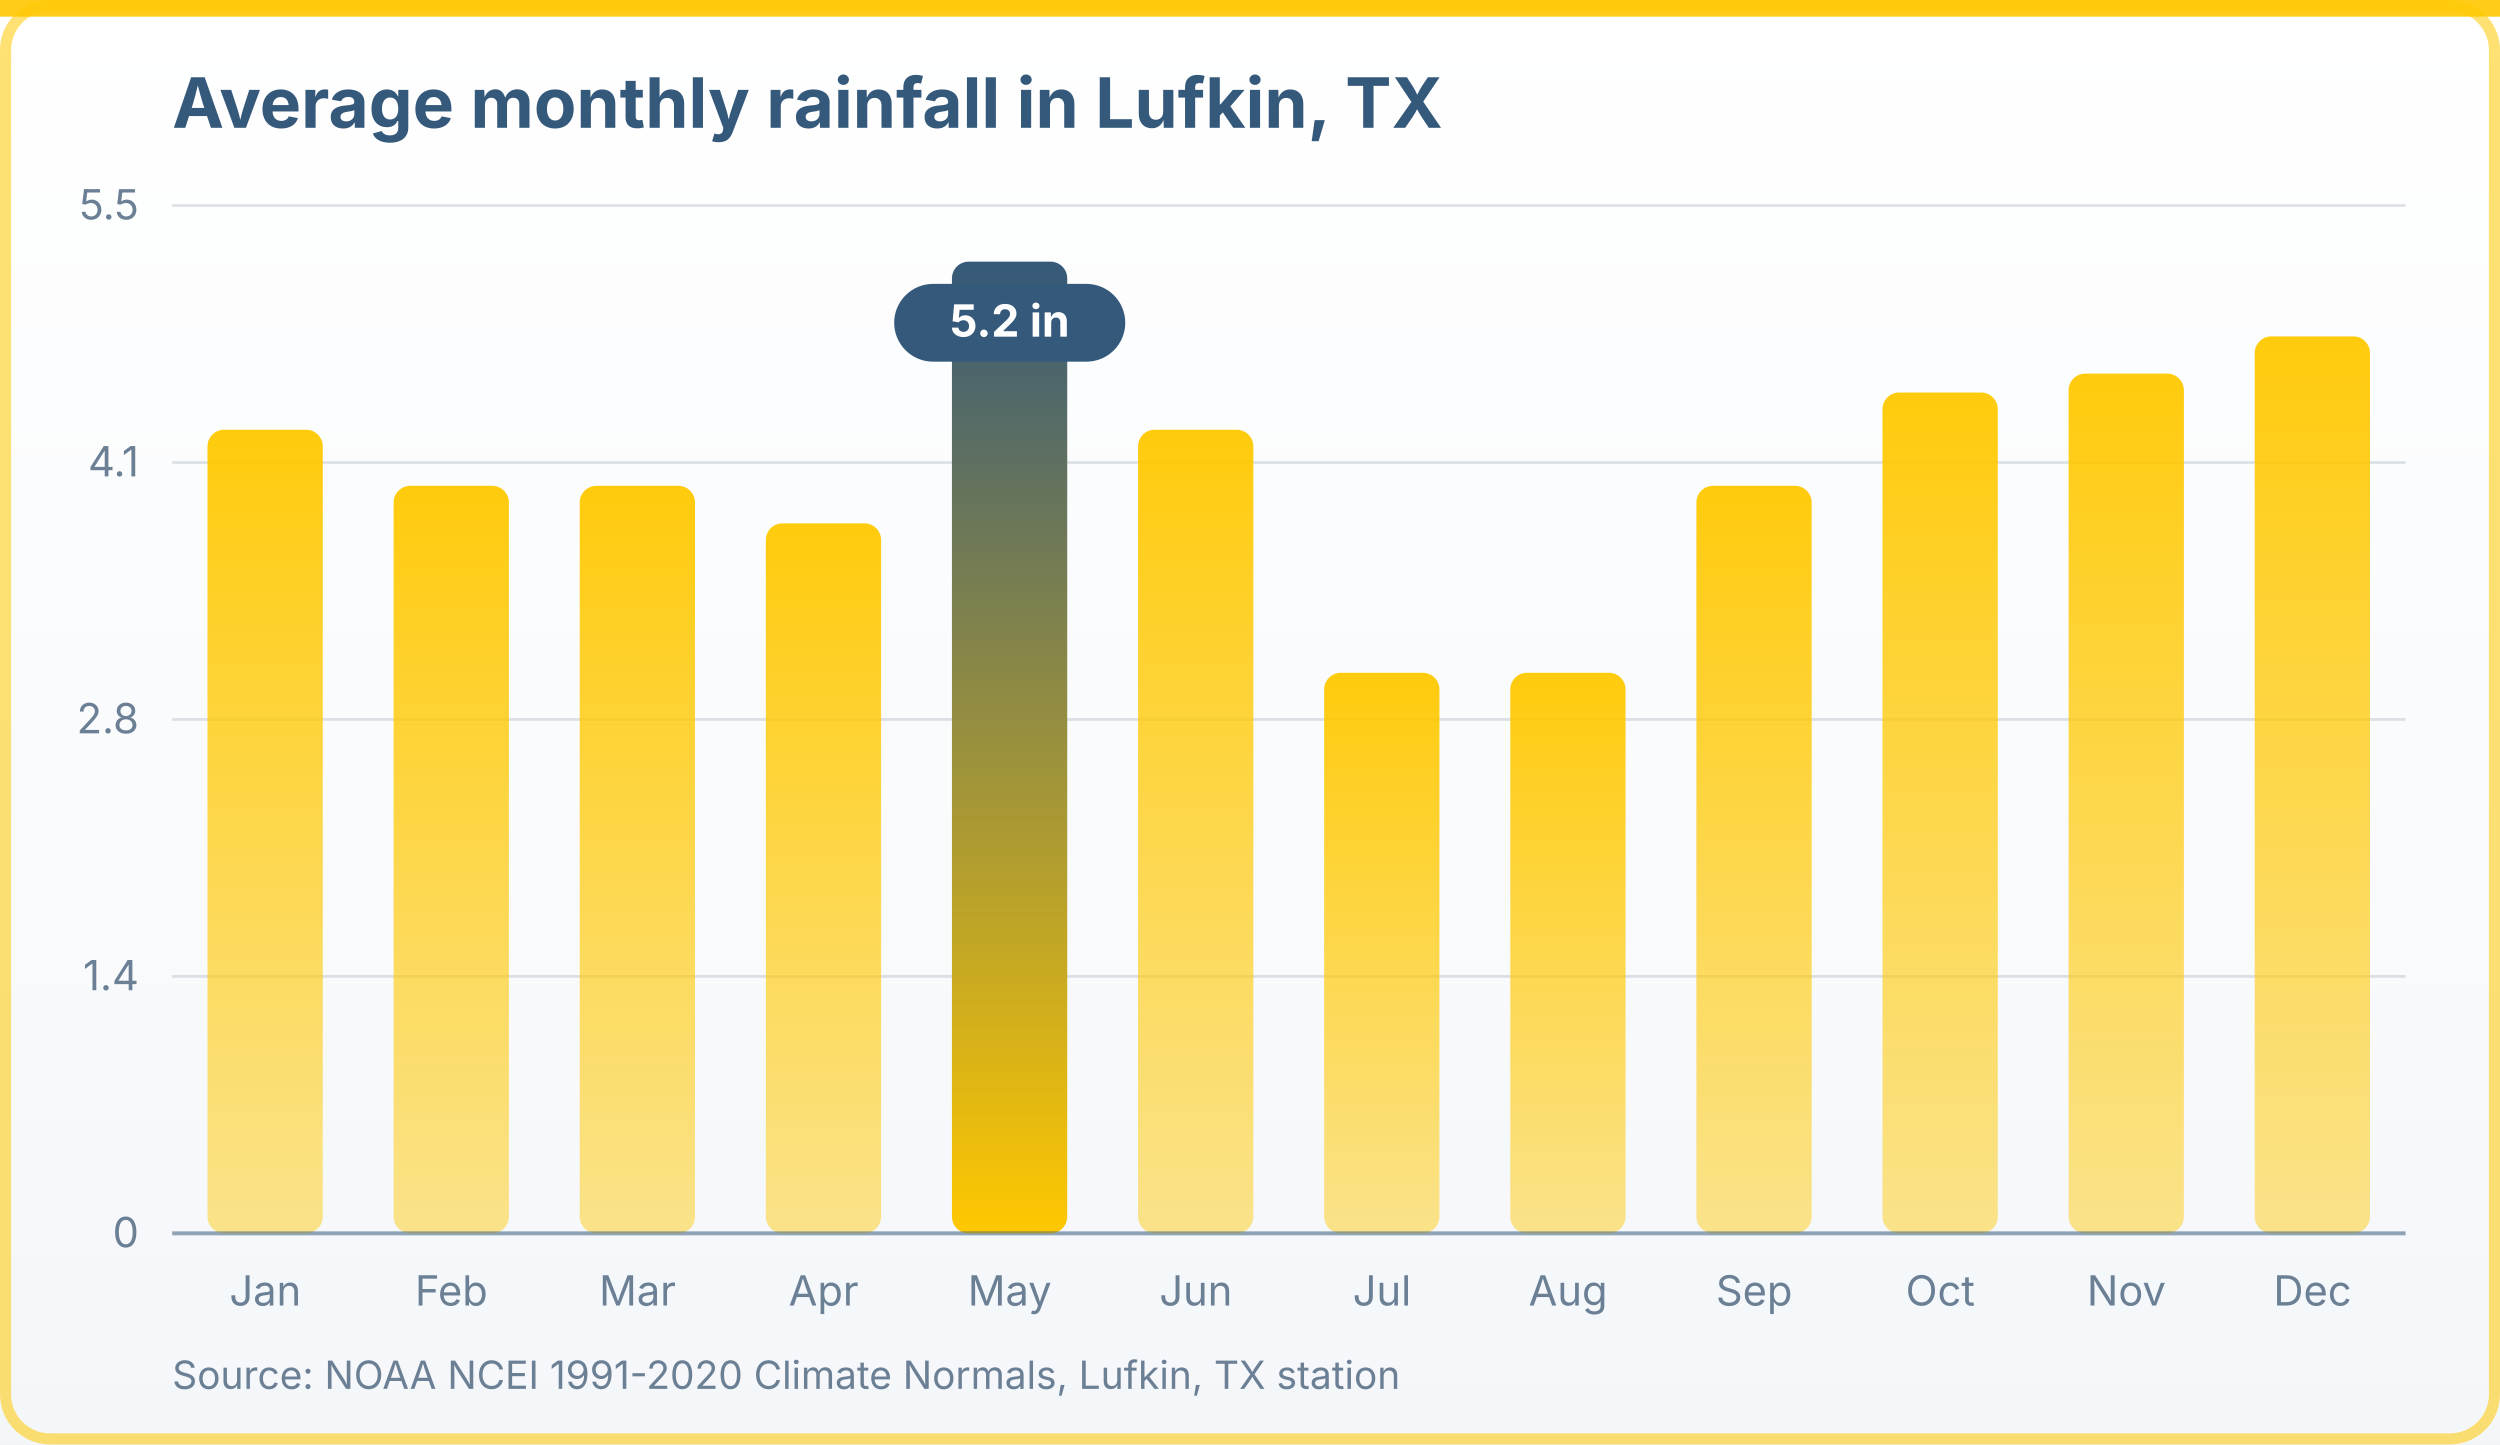
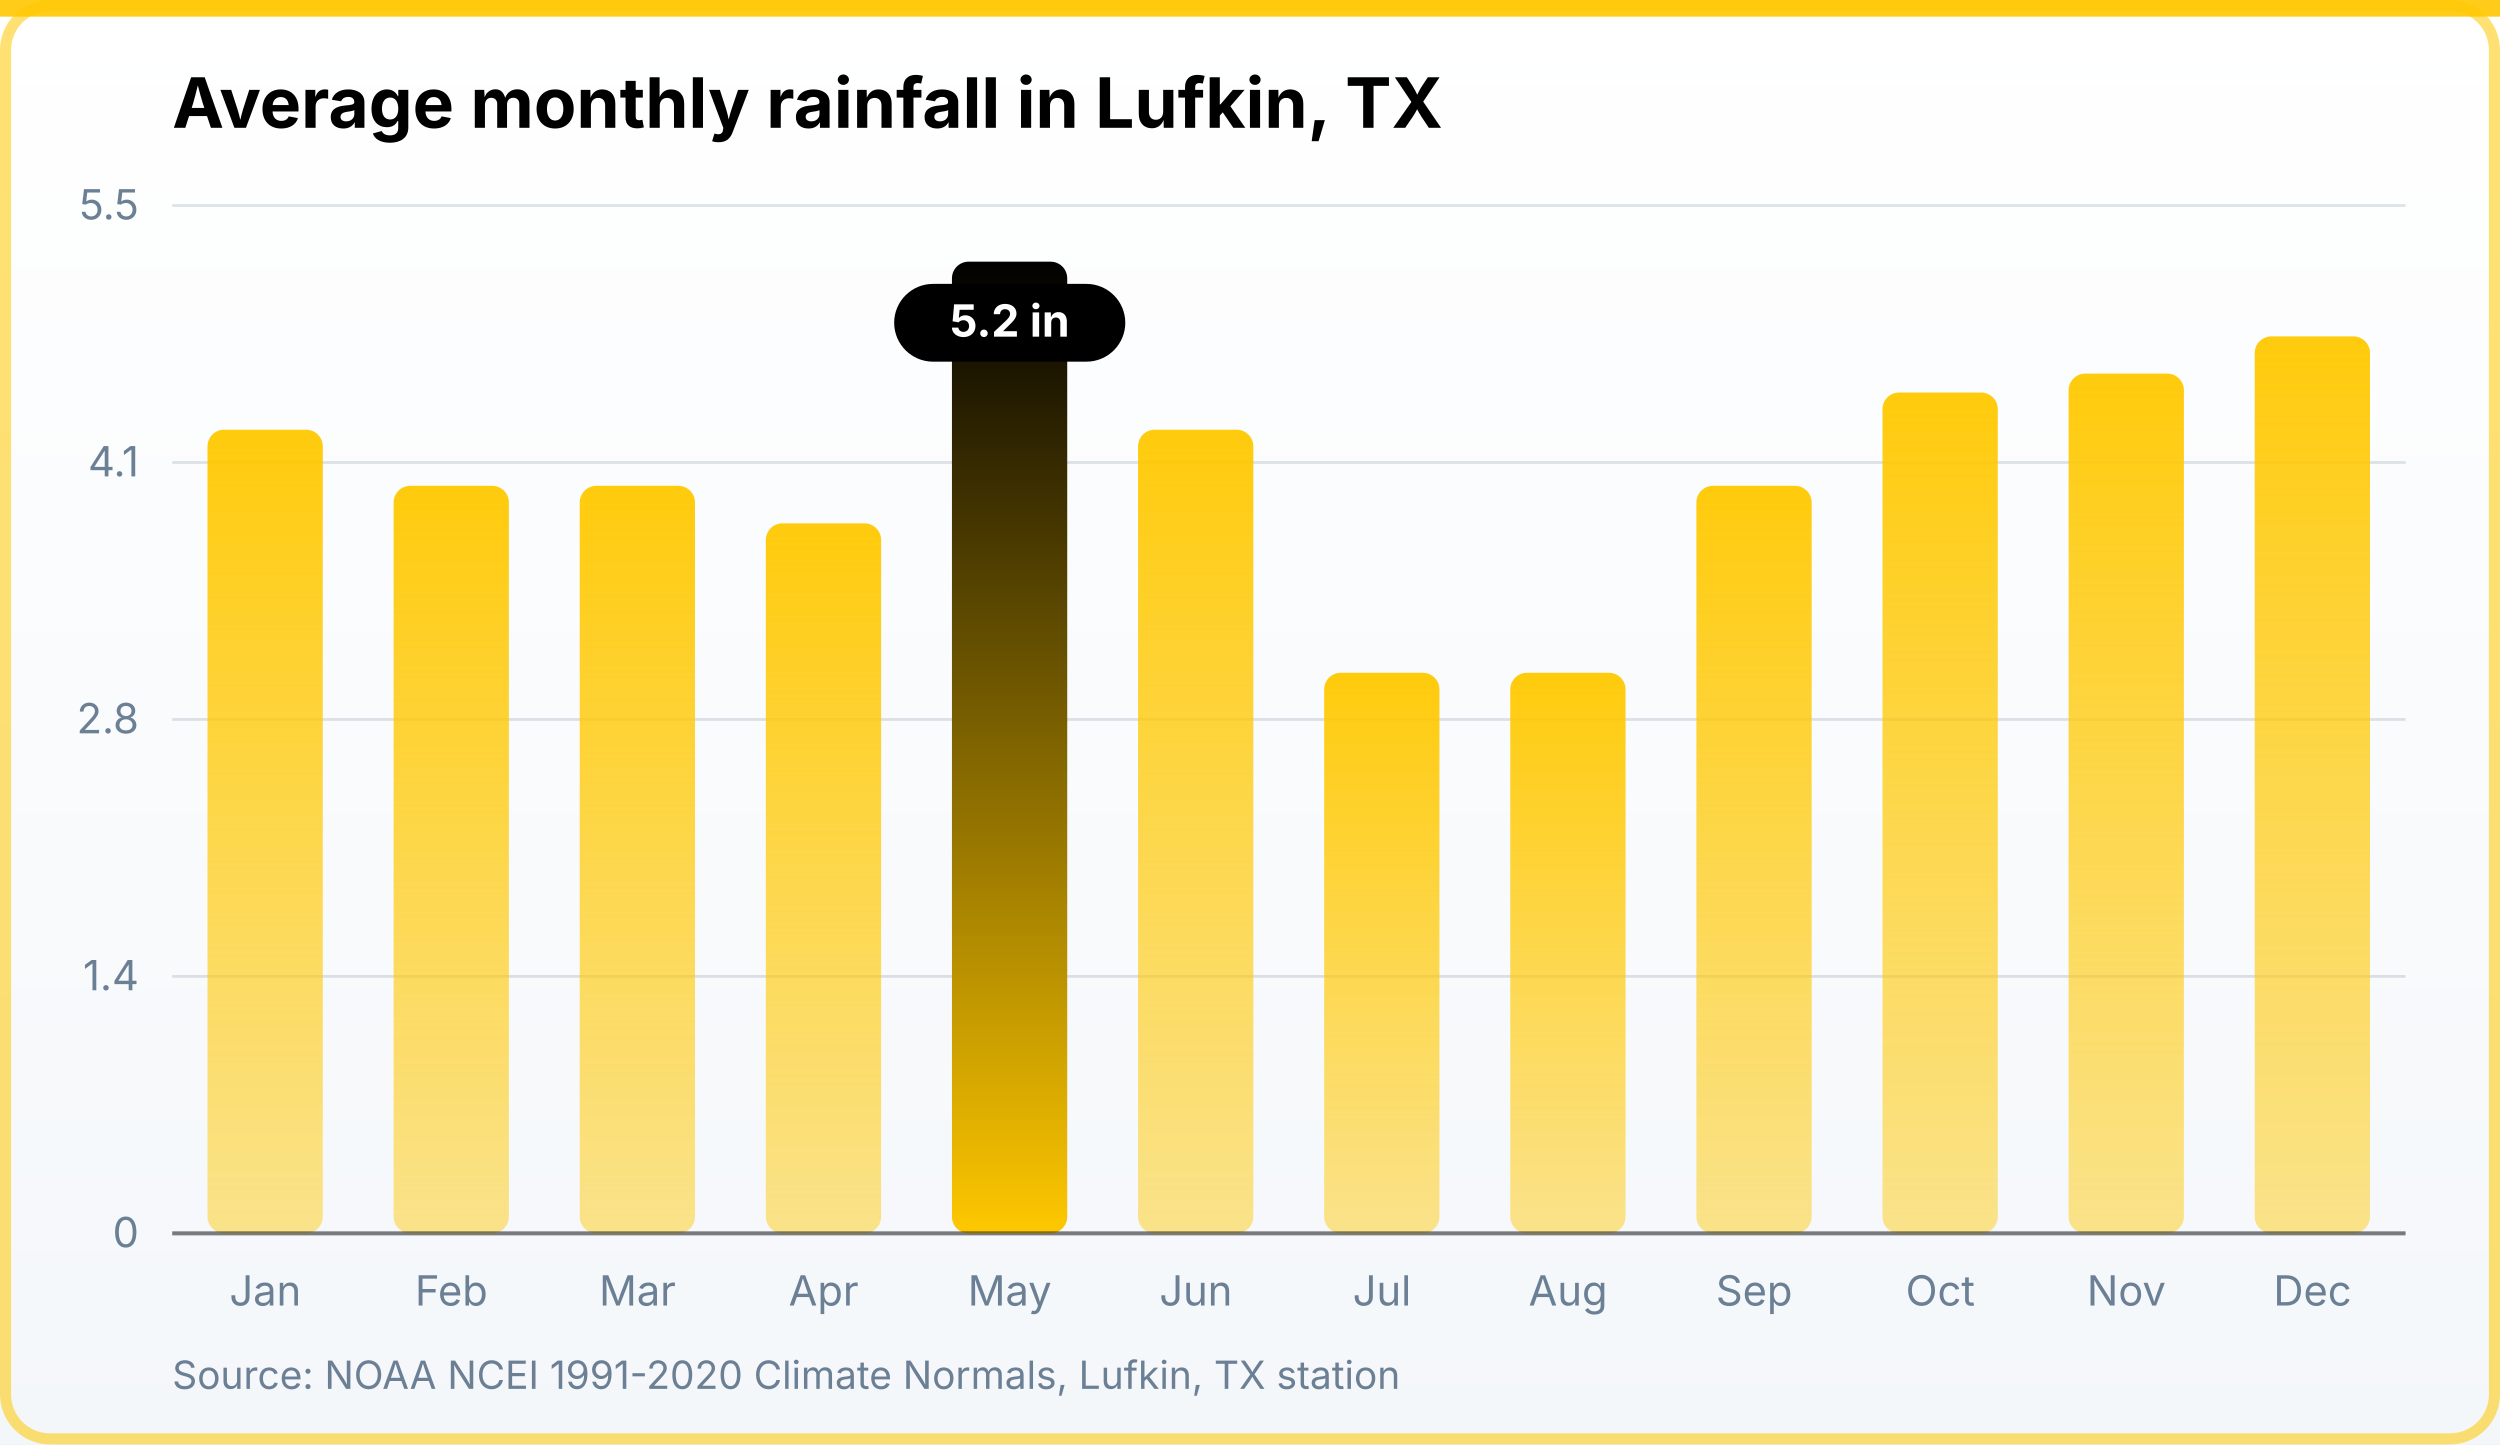
<svg xmlns="http://www.w3.org/2000/svg" viewBox="0 0 900 520" width="900" height="520" role="img">
  <defs>
    <linearGradient id="cbg" x1="0" y1="0" x2="0" y2="1">
      <stop offset="0" stop-color="#ffffff" />
      <stop offset="1" stop-color="#f4f7fa" />
    </linearGradient>
    <linearGradient id="barg" x1="0" y1="0" x2="0" y2="1">
      <stop offset="0" stop-color="#FFC800" stop-opacity=".95" />
      <stop offset="1" stop-color="#FFC800" stop-opacity=".45" />
    </linearGradient>
    <linearGradient id="barp" x1="0" y1="0" x2="0" y2="1">
-       <stop offset="0" stop-color="#35597A" />
+       <stop offset="0" stop-color="#000000" />
      <stop offset="1" stop-color="#FFC800" />
    </linearGradient>
  </defs>
  <rect width="900" height="520" fill="url(#cbg)" />
  <rect x="0" y="0" width="900" height="6" fill="#FFC800" fill-opacity=".9" />
-   <text x="62" y="46" font-family="system-ui,-apple-system,Segoe UI,sans-serif" font-size="25" font-weight="700" fill="#35597A">Average monthly rainfall in Lufkin, TX</text>
+   <text x="62" y="46" font-family="system-ui,-apple-system,Segoe UI,sans-serif" font-size="25" font-weight="700" fill="#000000">Average monthly rainfall in Lufkin, TX</text>
  <line x1="62" y1="444" x2="866" y2="444" stroke="#6b7f95" stroke-opacity=".22" stroke-width="1" />
  <text x="50" y="449" text-anchor="end" font-family="system-ui,-apple-system,Segoe UI,sans-serif" font-size="15" fill="#6b7f95">0</text>
  <line x1="62" y1="351.5" x2="866" y2="351.5" stroke="#6b7f95" stroke-opacity=".22" stroke-width="1" />
  <text x="50" y="356.5" text-anchor="end" font-family="system-ui,-apple-system,Segoe UI,sans-serif" font-size="15" fill="#6b7f95">1.4</text>
  <line x1="62" y1="259" x2="866" y2="259" stroke="#6b7f95" stroke-opacity=".22" stroke-width="1" />
  <text x="50" y="264" text-anchor="end" font-family="system-ui,-apple-system,Segoe UI,sans-serif" font-size="15" fill="#6b7f95">2.8</text>
  <line x1="62" y1="166.5" x2="866" y2="166.5" stroke="#6b7f95" stroke-opacity=".22" stroke-width="1" />
  <text x="50" y="171.5" text-anchor="end" font-family="system-ui,-apple-system,Segoe UI,sans-serif" font-size="15" fill="#6b7f95">4.1</text>
  <line x1="62" y1="74" x2="866" y2="74" stroke="#6b7f95" stroke-opacity=".22" stroke-width="1" />
  <text x="50" y="79" text-anchor="end" font-family="system-ui,-apple-system,Segoe UI,sans-serif" font-size="15" fill="#6b7f95">5.5</text>
  <rect x="74.7" y="154.7" width="41.5" height="289.3" rx="6" fill="url(#barg)" />
  <text x="95.5" y="470" text-anchor="middle" font-family="system-ui,-apple-system,Segoe UI,sans-serif" font-size="15" fill="#6b7f95">Jan</text>
  <rect x="141.7" y="174.9" width="41.5" height="269.1" rx="6" fill="url(#barg)" />
  <text x="162.5" y="470" text-anchor="middle" font-family="system-ui,-apple-system,Segoe UI,sans-serif" font-size="15" fill="#6b7f95">Feb</text>
  <rect x="208.7" y="174.9" width="41.5" height="269.1" rx="6" fill="url(#barg)" />
  <text x="229.5" y="470" text-anchor="middle" font-family="system-ui,-apple-system,Segoe UI,sans-serif" font-size="15" fill="#6b7f95">Mar</text>
  <rect x="275.7" y="188.4" width="41.5" height="255.6" rx="6" fill="url(#barg)" />
  <text x="296.5" y="470" text-anchor="middle" font-family="system-ui,-apple-system,Segoe UI,sans-serif" font-size="15" fill="#6b7f95">Apr</text>
  <rect x="342.7" y="94.2" width="41.5" height="349.8" rx="6" fill="url(#barp)" />
  <text x="363.5" y="470" text-anchor="middle" font-family="system-ui,-apple-system,Segoe UI,sans-serif" font-size="15" fill="#6b7f95">May</text>
  <rect x="409.7" y="154.7" width="41.5" height="289.3" rx="6" fill="url(#barg)" />
  <text x="430.5" y="470" text-anchor="middle" font-family="system-ui,-apple-system,Segoe UI,sans-serif" font-size="15" fill="#6b7f95">Jun</text>
  <rect x="476.7" y="242.2" width="41.5" height="201.8" rx="6" fill="url(#barg)" />
  <text x="497.5" y="470" text-anchor="middle" font-family="system-ui,-apple-system,Segoe UI,sans-serif" font-size="15" fill="#6b7f95">Jul</text>
  <rect x="543.7" y="242.2" width="41.5" height="201.8" rx="6" fill="url(#barg)" />
  <text x="564.5" y="470" text-anchor="middle" font-family="system-ui,-apple-system,Segoe UI,sans-serif" font-size="15" fill="#6b7f95">Aug</text>
  <rect x="610.7" y="174.9" width="41.5" height="269.1" rx="6" fill="url(#barg)" />
  <text x="631.5" y="470" text-anchor="middle" font-family="system-ui,-apple-system,Segoe UI,sans-serif" font-size="15" fill="#6b7f95">Sep</text>
  <rect x="677.7" y="141.3" width="41.5" height="302.7" rx="6" fill="url(#barg)" />
  <text x="698.5" y="470" text-anchor="middle" font-family="system-ui,-apple-system,Segoe UI,sans-serif" font-size="15" fill="#6b7f95">Oct</text>
  <rect x="744.7" y="134.5" width="41.5" height="309.5" rx="6" fill="url(#barg)" />
  <text x="765.5" y="470" text-anchor="middle" font-family="system-ui,-apple-system,Segoe UI,sans-serif" font-size="15" fill="#6b7f95">Nov</text>
  <rect x="811.7" y="121.1" width="41.5" height="322.9" rx="6" fill="url(#barg)" />
  <text x="832.5" y="470" text-anchor="middle" font-family="system-ui,-apple-system,Segoe UI,sans-serif" font-size="15" fill="#6b7f95">Dec</text>
-   <rect x="321.9" y="102.2" width="83.2" height="28" rx="14" fill="#35597A" />
+   <rect x="321.9" y="102.2" width="83.2" height="28" rx="14" fill="#000000" />
  <text x="363.5" y="121.2" text-anchor="middle" font-family="system-ui,-apple-system,Segoe UI,sans-serif" font-size="16" font-weight="700" fill="#ffffff">5.2 in</text>
-   <line x1="62" y1="444" x2="866" y2="444" stroke="#35597A" stroke-opacity=".45" stroke-width="1.5" />
+   <line x1="62" y1="444" x2="866" y2="444" stroke="#000000" stroke-opacity=".45" stroke-width="1.5" />
  <text x="62" y="500" font-family="system-ui,-apple-system,Segoe UI,sans-serif" font-size="14" fill="#6b7f95">Source: NOAA NCEI 1991-2020 Climate Normals, Lufkin, TX station</text>
  <rect x="2" y="2" width="896" height="516" rx="16" fill="none" stroke="#FFC800" stroke-opacity=".55" stroke-width="4" />
</svg>
